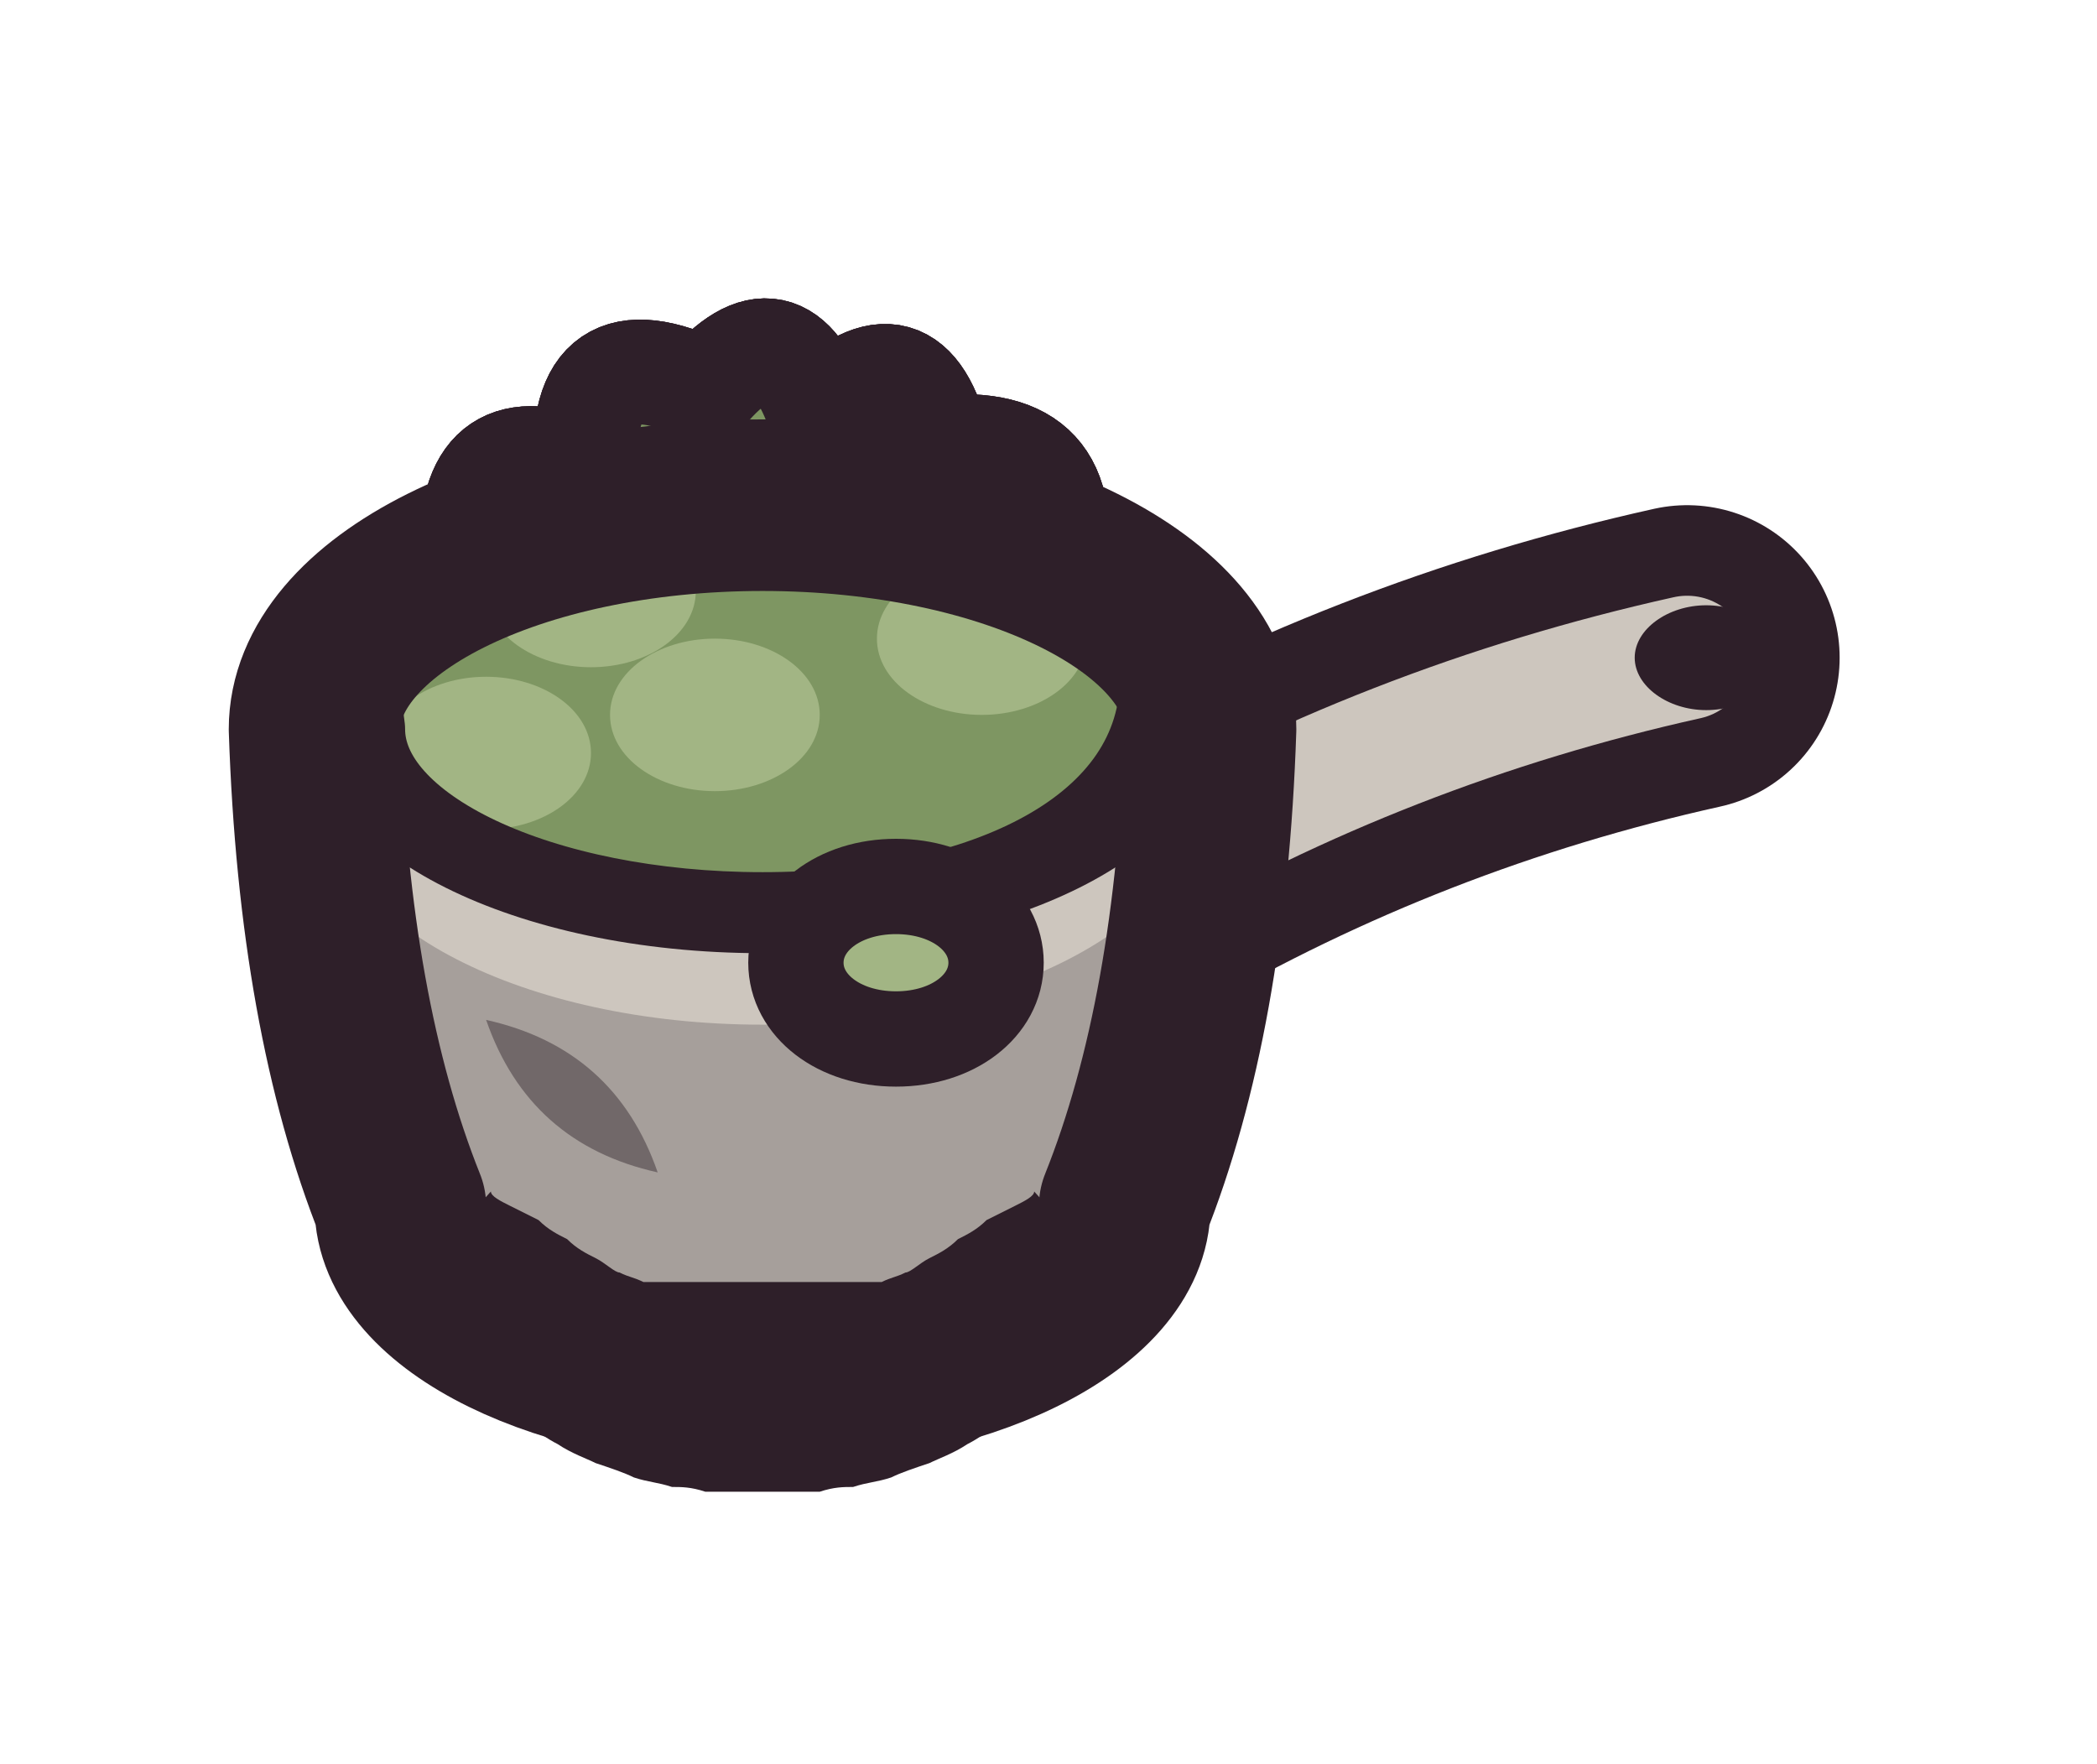
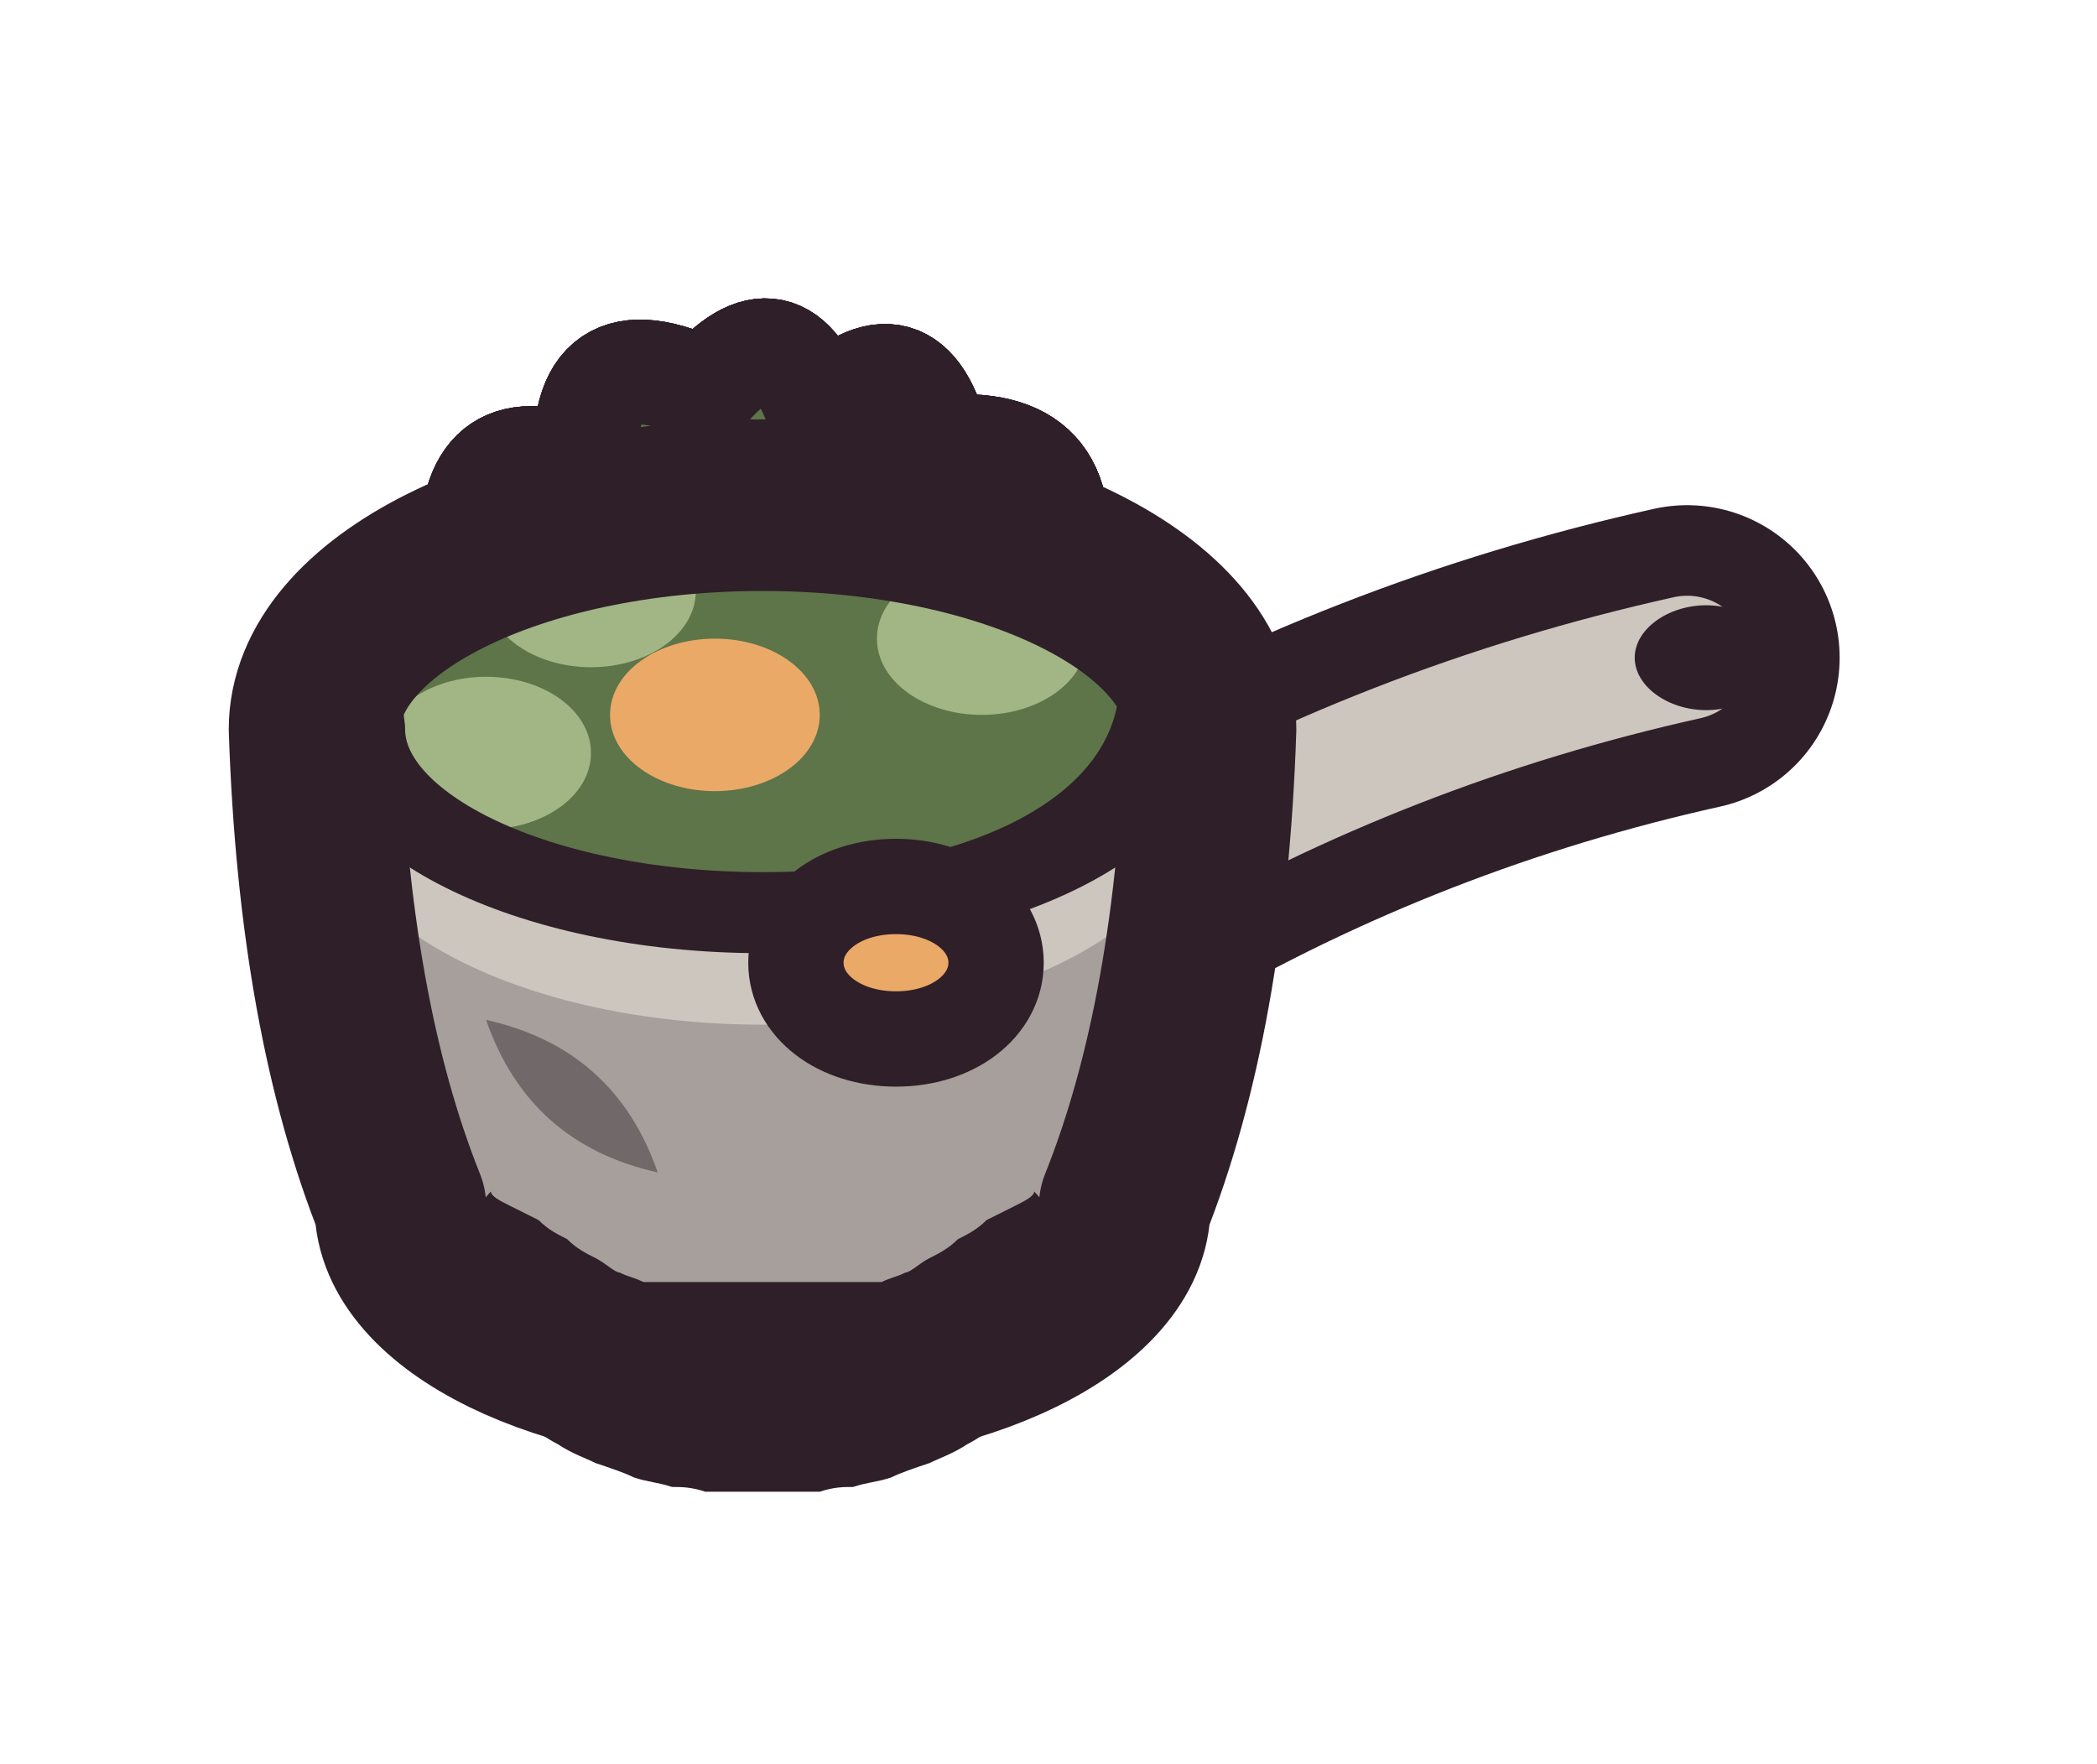
<svg xmlns="http://www.w3.org/2000/svg" viewBox="0 0 44 37" width="44" height="37">
  <g id="p-handle">
    <path d="M23.6 18.4Q29.1 15.2 35.4 13.8" fill="none" stroke="#2e1f29" stroke-width="6.4" stroke-linecap="round" stroke-linejoin="round" />
    <path d="M23.6 18.4Q29.1 15.2 35.4 13.8" fill="none" stroke="#cdc6be" stroke-width="2.6" stroke-linecap="round" stroke-linejoin="round" />
    <path d="M37.3 13.8C37.3 14.4 36.6 14.9 35.8 14.9C35 14.9 34.3 14.4 34.3 13.8C34.3 13.2 35 12.7 35.8 12.7C36.6 12.7 37.3 13.2 37.3 13.8Z" fill="#2e1f29" />
  </g>
  <g id="p-cup">
    <path d="M6.6 15.3C6.6 12.7 10.8 10.6 16 10.6C21.2 10.6 25.4 12.7 25.4 15.3Q25.2 21.3 23.6 25.3C23.6 27.3 20.2 29 16 29C11.8 29 8.4 27.3 8.4 25.3Q6.8 21.3 6.6 15.3Z" fill="#a69f9b" />
    <path d="M10.2 21.4Q12.9 22 13.8 24.6Q11.1 24 10.2 21.4Z" fill="#716869" />
  </g>
  <g id="p-kibble-cheap" class="st-cheap">
    <path d="M7.4 15.3Q6.9 11.8 9.9 11.5Q9.9 8.9 12.3 9.9Q12.1 6.9 14.8 8.2Q16.4 6.3 17.2 8.7Q19.1 6.8 19.7 9.4Q22.6 9.1 22.1 12Q24.8 11.5 24.6 14.2C24.6 17.6 20.7 19.4 16 19.4C11.3 19.4 7.4 17.6 7.4 15.3Z" fill="#9c6237" />
    <path d="M14.6 12.4C14.6 13.3 13.6 14 12.4 14C11.2 14 10.2 13.3 10.2 12.4C10.2 11.5 11.2 10.8 12.4 10.8C13.6 10.8 14.6 11.5 14.6 12.4Z" fill="#bd8650" />
    <path d="M19.4 10.6C19.4 11.5 18.4 12.2 17.2 12.2C16 12.2 15 11.5 15 10.6C15 9.7 16 9 17.2 9C18.4 9 19.4 9.7 19.4 10.6Z" fill="#bd8650" />
    <path d="M22.8 13.4C22.8 14.3 21.8 15 20.6 15C19.4 15 18.4 14.3 18.4 13.4C18.4 12.5 19.4 11.8 20.6 11.8C21.8 11.8 22.8 12.5 22.8 13.4Z" fill="#bd8650" />
    <path d="M17.2 15C17.2 15.9 16.2 16.6 15 16.6C13.8 16.6 12.8 15.9 12.8 15C12.8 14.1 13.8 13.4 15 13.4C16.2 13.4 17.2 14.1 17.2 15Z" fill="#bd8650" />
    <path d="M12.4 15.8C12.4 16.7 11.4 17.4 10.2 17.4C9 17.4 8 16.7 8 15.8C8 14.9 9 14.2 10.2 14.2C11.4 14.2 12.4 14.9 12.4 15.8Z" fill="#bd8650" />
    <path d="M7.4 15.3Q6.9 11.8 9.9 11.5Q9.9 8.9 12.3 9.9Q12.1 6.9 14.8 8.2Q16.4 6.3 17.2 8.7Q19.1 6.8 19.7 9.4Q22.6 9.1 22.1 12Q24.8 11.5 24.6 14.2C24.6 17.6 20.7 19.4 16 19.4C11.3 19.4 7.4 17.6 7.4 15.3Z" fill="none" stroke="#2e1f29" stroke-width="2.2" stroke-linecap="round" stroke-linejoin="round" />
  </g>
  <g id="p-kibble-premium" class="st-premium">
    <path d="M7.4 15.3Q6.9 11.8 9.9 11.5Q9.9 8.9 12.3 9.9Q12.1 6.9 14.8 8.2Q16.4 6.3 17.2 8.7Q19.1 6.8 19.7 9.4Q22.6 9.1 22.1 12Q24.8 11.5 24.6 14.2C24.6 17.6 20.7 19.4 16 19.4C11.3 19.4 7.4 17.6 7.4 15.3Z" fill="#963b3a" />
    <path d="M14.6 12.4C14.6 13.3 13.6 14 12.4 14C11.2 14 10.2 13.3 10.2 12.4C10.2 11.5 11.2 10.8 12.4 10.8C13.6 10.8 14.6 11.5 14.6 12.4Z" fill="#c4524b" />
    <path d="M19.4 10.6C19.4 11.5 18.4 12.2 17.2 12.2C16 12.2 15 11.5 15 10.6C15 9.7 16 9 17.2 9C18.4 9 19.4 9.7 19.4 10.6Z" fill="#c4524b" />
    <path d="M22.8 13.4C22.8 14.3 21.8 15 20.6 15C19.4 15 18.4 14.3 18.4 13.4C18.4 12.5 19.4 11.8 20.6 11.8C21.8 11.8 22.8 12.5 22.8 13.4Z" fill="#c4524b" />
    <path d="M17.2 15C17.2 15.9 16.2 16.6 15 16.6C13.8 16.6 12.8 15.9 12.8 15C12.8 14.1 13.8 13.4 15 13.4C16.2 13.4 17.2 14.1 17.2 15Z" fill="#c4524b" />
    <path d="M12.4 15.8C12.4 16.7 11.4 17.4 10.2 17.4C9 17.4 8 16.7 8 15.8C8 14.9 9 14.2 10.2 14.2C11.4 14.2 12.4 14.9 12.4 15.8Z" fill="#c4524b" />
    <path d="M7.4 15.3Q6.9 11.8 9.9 11.5Q9.9 8.9 12.3 9.9Q12.1 6.9 14.8 8.2Q16.4 6.3 17.2 8.7Q19.1 6.8 19.7 9.4Q22.6 9.1 22.1 12Q24.8 11.5 24.6 14.2C24.6 17.6 20.7 19.4 16 19.4C11.3 19.4 7.4 17.6 7.4 15.3Z" fill="none" stroke="#2e1f29" stroke-width="2.2" stroke-linecap="round" stroke-linejoin="round" />
  </g>
  <g id="p-kibble-sterile" class="st-sterile">
    <path d="M7.4 15.3Q6.9 11.8 9.9 11.5Q9.9 8.9 12.3 9.9Q12.1 6.9 14.8 8.2Q16.4 6.3 17.2 8.7Q19.1 6.8 19.7 9.4Q22.6 9.1 22.1 12Q24.8 11.5 24.6 14.2C24.6 17.6 20.7 19.4 16 19.4C11.3 19.4 7.4 17.6 7.4 15.3Z" fill="#7e9662" />
    <path d="M14.6 12.4C14.6 13.3 13.6 14 12.4 14C11.2 14 10.2 13.3 10.2 12.4C10.2 11.5 11.2 10.8 12.4 10.8C13.6 10.8 14.6 11.5 14.6 12.4Z" fill="#a2b584" />
    <path d="M19.4 10.6C19.4 11.5 18.4 12.2 17.2 12.2C16 12.2 15 11.5 15 10.6C15 9.7 16 9 17.2 9C18.4 9 19.4 9.7 19.4 10.6Z" fill="#a2b584" />
    <path d="M22.8 13.4C22.8 14.3 21.8 15 20.6 15C19.4 15 18.4 14.3 18.4 13.4C18.4 12.5 19.4 11.8 20.6 11.8C21.8 11.8 22.8 12.5 22.8 13.4Z" fill="#a2b584" />
    <path d="M17.2 15C17.2 15.9 16.2 16.6 15 16.6C13.8 16.6 12.8 15.9 12.8 15C12.8 14.1 13.8 13.4 15 13.4C16.2 13.4 17.2 14.1 17.2 15Z" fill="#a2b584" />
    <path d="M12.4 15.8C12.4 16.7 11.4 17.4 10.2 17.4C9 17.4 8 16.7 8 15.8C8 14.9 9 14.2 10.2 14.2C11.4 14.2 12.4 14.9 12.4 15.8Z" fill="#a2b584" />
    <path d="M7.4 15.3Q6.9 11.8 9.9 11.5Q9.9 8.9 12.3 9.9Q12.1 6.9 14.8 8.2Q16.4 6.3 17.2 8.7Q19.1 6.8 19.7 9.4Q22.6 9.1 22.1 12Q24.8 11.5 24.6 14.2C24.6 17.6 20.7 19.4 16 19.4C11.3 19.4 7.4 17.6 7.4 15.3Z" fill="none" stroke="#2e1f29" stroke-width="2.2" stroke-linecap="round" stroke-linejoin="round" />
  </g>
+   <g id="p-kibble-sterile-premium" class="st-sterile-premium">
+     <path d="M7.4 15.3Q6.9 11.8 9.9 11.5Q9.9 8.9 12.3 9.9Q12.1 6.9 14.8 8.2Q16.4 6.3 17.2 8.7Q19.1 6.8 19.7 9.4Q22.6 9.1 22.1 12Q24.8 11.5 24.6 14.2C24.6 17.6 20.7 19.4 16 19.4C11.3 19.4 7.4 17.6 7.4 15.3Z" fill="#5e7449" />
+     <path d="M14.6 12.4C14.6 13.3 13.6 14 12.4 14C11.2 14 10.2 13.3 10.2 12.4C10.2 11.5 11.2 10.8 12.4 10.8C13.6 10.8 14.6 11.5 14.6 12.4Z" fill="#a2b584" />
+     <path d="M19.4 10.6C19.4 11.5 18.4 12.2 17.2 12.2C16 12.2 15 11.5 15 10.6C15 9.7 16 9 17.2 9C18.4 9 19.4 9.7 19.4 10.6Z" fill="#eaa967" />
+     <path d="M22.8 13.4C22.8 14.3 21.8 15 20.6 15C19.4 15 18.4 14.3 18.4 13.4C18.4 12.5 19.4 11.8 20.6 11.8C21.8 11.8 22.8 12.5 22.8 13.4Z" fill="#a2b584" />
+     <path d="M17.2 15C17.2 15.9 16.2 16.6 15 16.6C13.8 16.6 12.8 15.9 12.8 15C12.8 14.1 13.8 13.4 15 13.4C16.2 13.4 17.2 14.1 17.2 15Z" fill="#eaa967" />
+     <path d="M12.4 15.8C12.4 16.7 11.4 17.4 10.2 17.4C9 17.4 8 16.7 8 15.8C8 14.9 9 14.2 10.2 14.2C11.4 14.2 12.4 14.9 12.4 15.8Z" fill="#a2b584" />
+     <path d="M7.4 15.3Q6.9 11.8 9.9 11.5Q9.9 8.9 12.3 9.9Q12.1 6.9 14.8 8.2Q16.4 6.3 17.2 8.7Q19.1 6.8 19.7 9.4Q22.6 9.1 22.1 12Q24.8 11.5 24.6 14.2C24.6 17.6 20.7 19.4 16 19.4C11.3 19.4 7.4 17.6 7.4 15.3Z" fill="none" stroke="#2e1f29" stroke-width="2.2" stroke-linecap="round" stroke-linejoin="round" />
+   </g>
  <g id="p-ink">
    <path d="M25.4 15.3C25.4 17.9 21.2 20 16 20C10.8 20 6.6 17.9 6.6 15.3L6.9 16.8C6.9 19.4 11 21.5 16 21.5C21 21.5 25.1 19.4 25.1 16.8Z" fill="#cdc6be" />
    <path class="st-cheap" d="M20.9 20.2C20.9 21.1 20 21.8 18.8 21.8C17.6 21.8 16.7 21.1 16.7 20.2C16.7 19.3 17.6 18.6 18.8 18.6C20 18.6 20.9 19.3 20.9 20.2Z" fill="#bd8650" />
    <path class="st-premium" d="M20.9 20.2C20.9 21.1 20 21.8 18.8 21.8C17.6 21.8 16.7 21.1 16.7 20.2C16.7 19.3 17.6 18.6 18.8 18.6C20 18.6 20.9 19.3 20.9 20.2Z" fill="#c4524b" />
    <path class="st-sterile" d="M20.9 20.2C20.9 21.1 20 21.8 18.8 21.8C17.6 21.8 16.7 21.1 16.7 20.2C16.7 19.3 17.6 18.6 18.8 18.6C20 18.6 20.9 19.3 20.9 20.2Z" fill="#a2b584" />
+     <path class="st-sterile-premium" d="M20.9 20.2C20.9 21.1 20 21.8 18.8 21.8C17.6 21.8 16.7 21.1 16.7 20.2C16.7 19.3 17.6 18.6 18.8 18.6C20 18.6 20.9 19.3 20.9 20.2Z" fill="#eaa967" />
    <path d="M20.9 20.2C20.9 21.1 20 21.8 18.8 21.8C17.6 21.8 16.7 21.1 16.7 20.2C16.7 19.3 17.6 18.6 18.8 18.6C20 18.6 20.9 19.3 20.9 20.2Z" fill="none" stroke="#2e1f29" stroke-width="2" stroke-linecap="round" stroke-linejoin="round" />
    <path d="M6.6 15.3C6.6 12.7 10.8 10.6 16 10.6C21.2 10.6 25.4 12.7 25.4 15.3Q25.2 21.3 23.6 25.3C23.6 27.3 20.2 29 16 29C11.8 29 8.4 27.3 8.4 25.3Q6.8 21.3 6.6 15.3Z" fill="none" stroke="#2e1f29" stroke-width="3.6" stroke-linecap="round" stroke-linejoin="round" />
    <path d="M21.7 25C21.7 25.1 21.5 25.2 21.3 25.3C21.1 25.4 20.9 25.5 20.7 25.6C20.5 25.8 20.3 25.9 20.1 26C19.9 26.2 19.7 26.3 19.5 26.4C19.3 26.5 19.1 26.7 19 26.7C18.8 26.8 18.7 26.8 18.5 26.9C18.4 26.9 18.3 26.9 18.2 26.9C18.1 26.9 18 26.9 17.9 26.9C17.7 26.9 17.6 26.9 17.5 26.9C17.3 26.9 17.2 26.9 17 26.9C16.9 26.9 16.7 26.9 16.5 26.9C16.4 26.9 16.2 26.9 16 26.9C15.8 26.9 15.6 26.9 15.5 26.9C15.3 26.9 15.1 26.9 15 26.9C14.8 26.9 14.7 26.9 14.5 26.9C14.4 26.9 14.3 26.9 14.1 26.9C14 26.9 13.9 26.9 13.8 26.9C13.7 26.9 13.6 26.9 13.5 26.9C13.3 26.8 13.2 26.8 13 26.7C12.9 26.7 12.7 26.5 12.5 26.4C12.3 26.3 12.1 26.2 11.9 26C11.7 25.9 11.5 25.8 11.3 25.6C11.1 25.5 10.9 25.4 10.7 25.3C10.5 25.2 10.3 25.1 10.3 25L8.5 27C8.6 27 8.7 27.2 8.8 27.4C8.9 27.5 9 27.7 9.2 27.9C9.3 28.1 9.5 28.3 9.7 28.5C9.9 28.7 10.1 28.9 10.3 29.2C10.5 29.4 10.7 29.6 11 29.8C11.2 30 11.5 30.2 11.7 30.3C12 30.5 12.3 30.6 12.5 30.7C12.8 30.8 13.1 30.9 13.3 31C13.6 31.1 13.8 31.1 14.1 31.2C14.3 31.2 14.5 31.2 14.8 31.3C15 31.3 15.2 31.3 15.4 31.3C15.6 31.3 15.8 31.3 16 31.3C16.2 31.3 16.4 31.3 16.6 31.3C16.8 31.3 17 31.3 17.2 31.3C17.5 31.2 17.7 31.2 17.9 31.2C18.2 31.1 18.4 31.1 18.7 31C18.9 30.9 19.2 30.8 19.5 30.7C19.7 30.6 20 30.5 20.3 30.3C20.5 30.2 20.8 30 21 29.8C21.3 29.6 21.5 29.4 21.7 29.2C21.9 28.9 22.1 28.7 22.3 28.5C22.5 28.3 22.7 28.1 22.8 27.9C23 27.7 23.1 27.5 23.2 27.4C23.3 27.2 23.4 27 23.5 27Z" fill="#2e1f29" />
  </g>
</svg>
